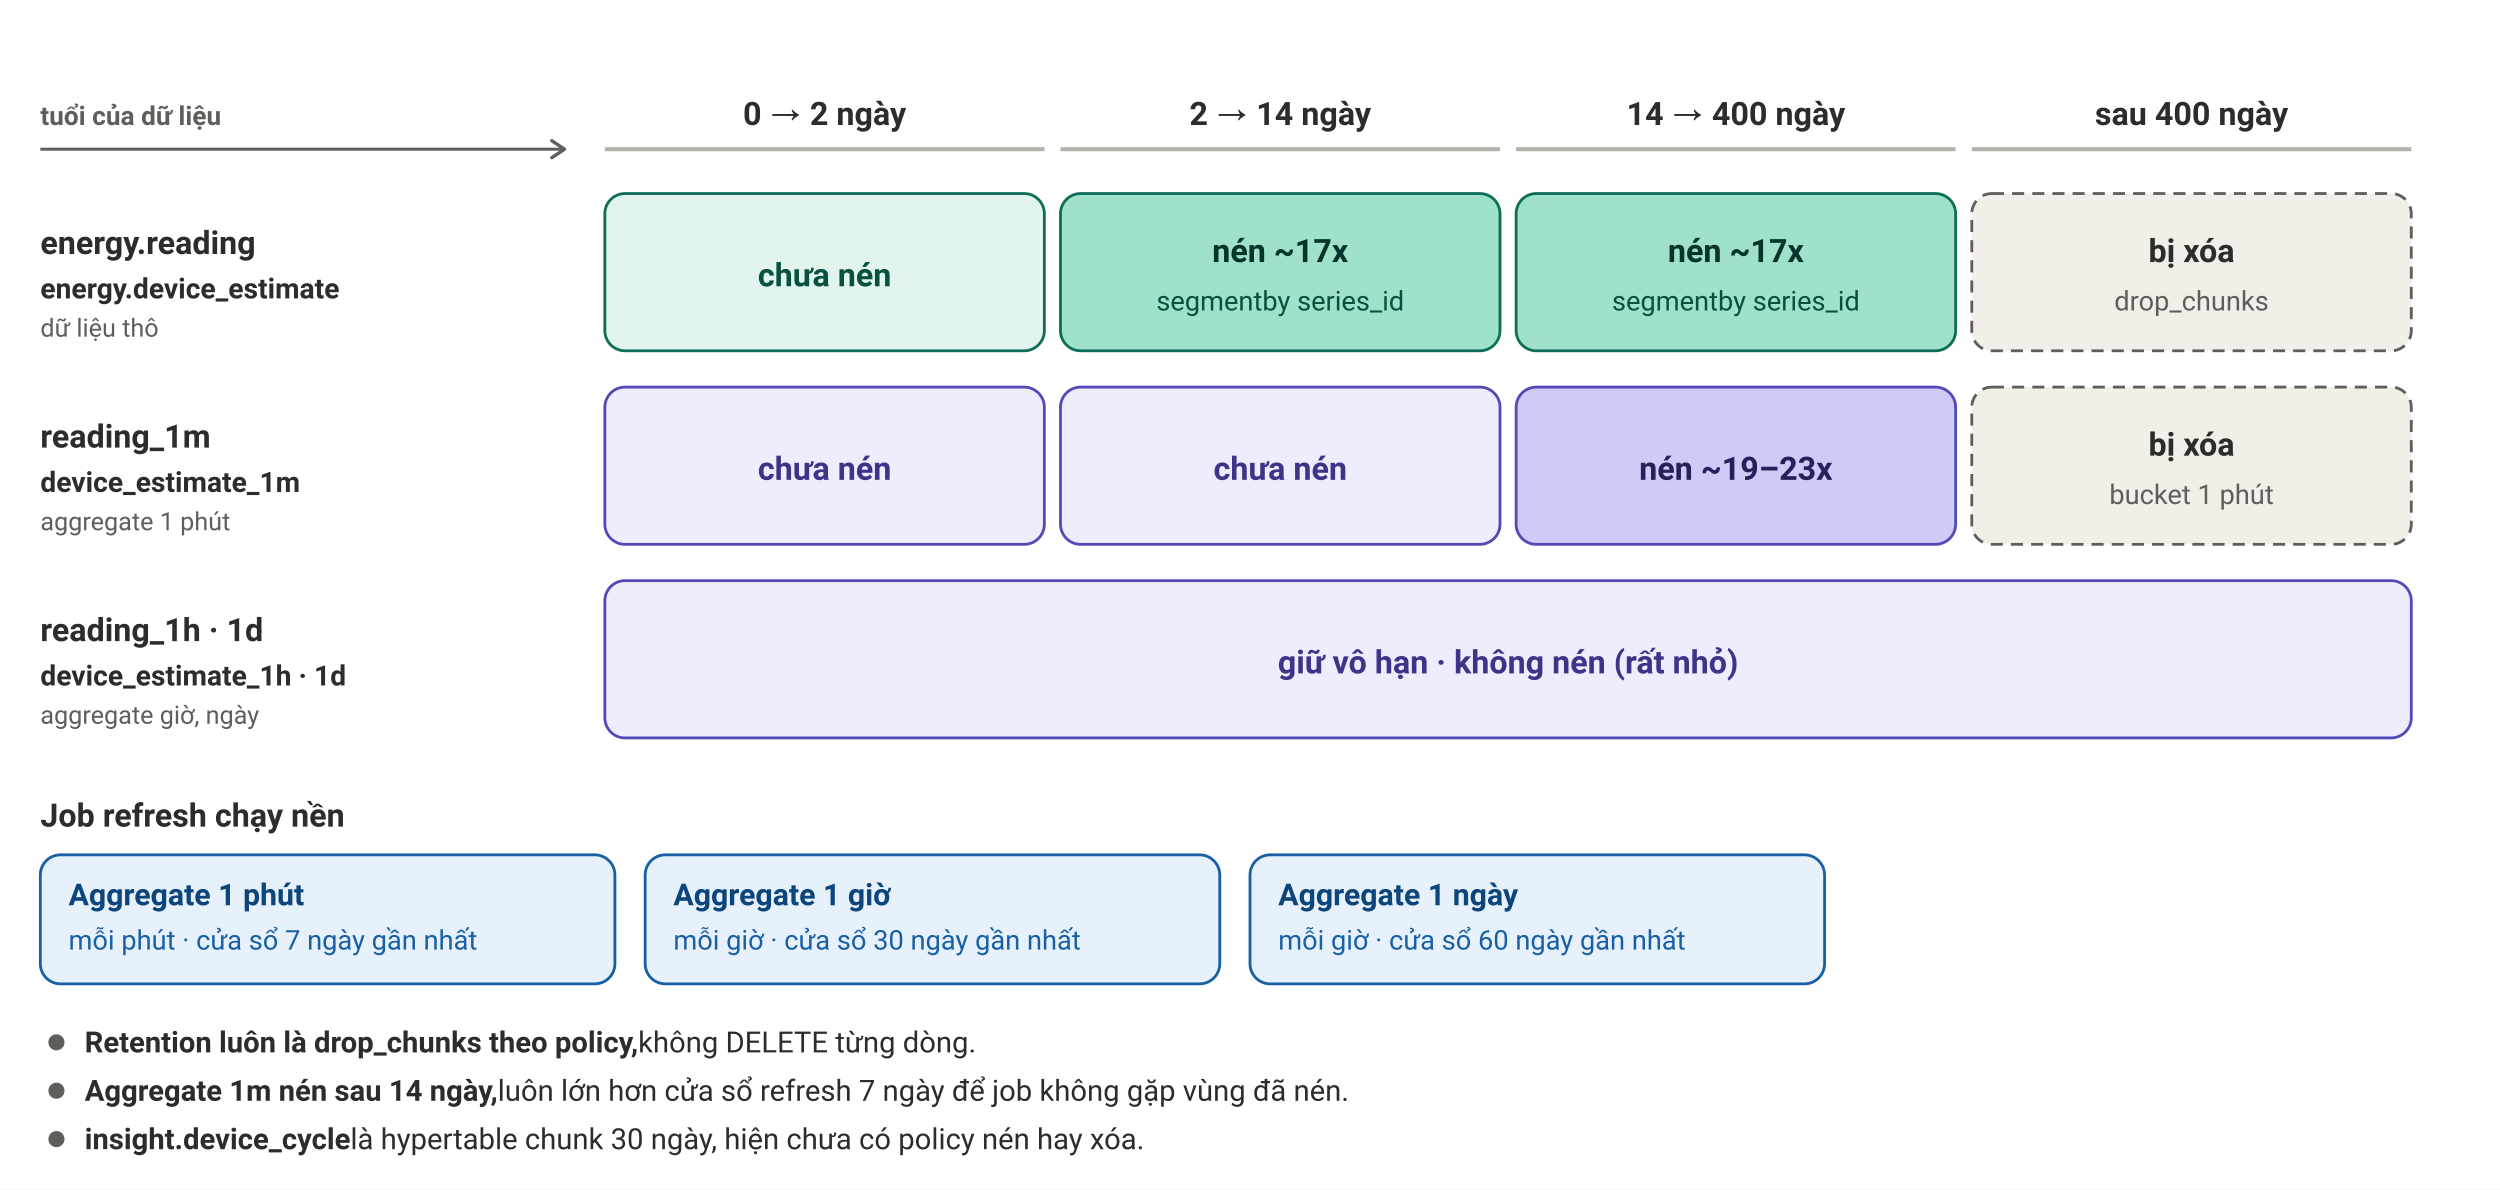
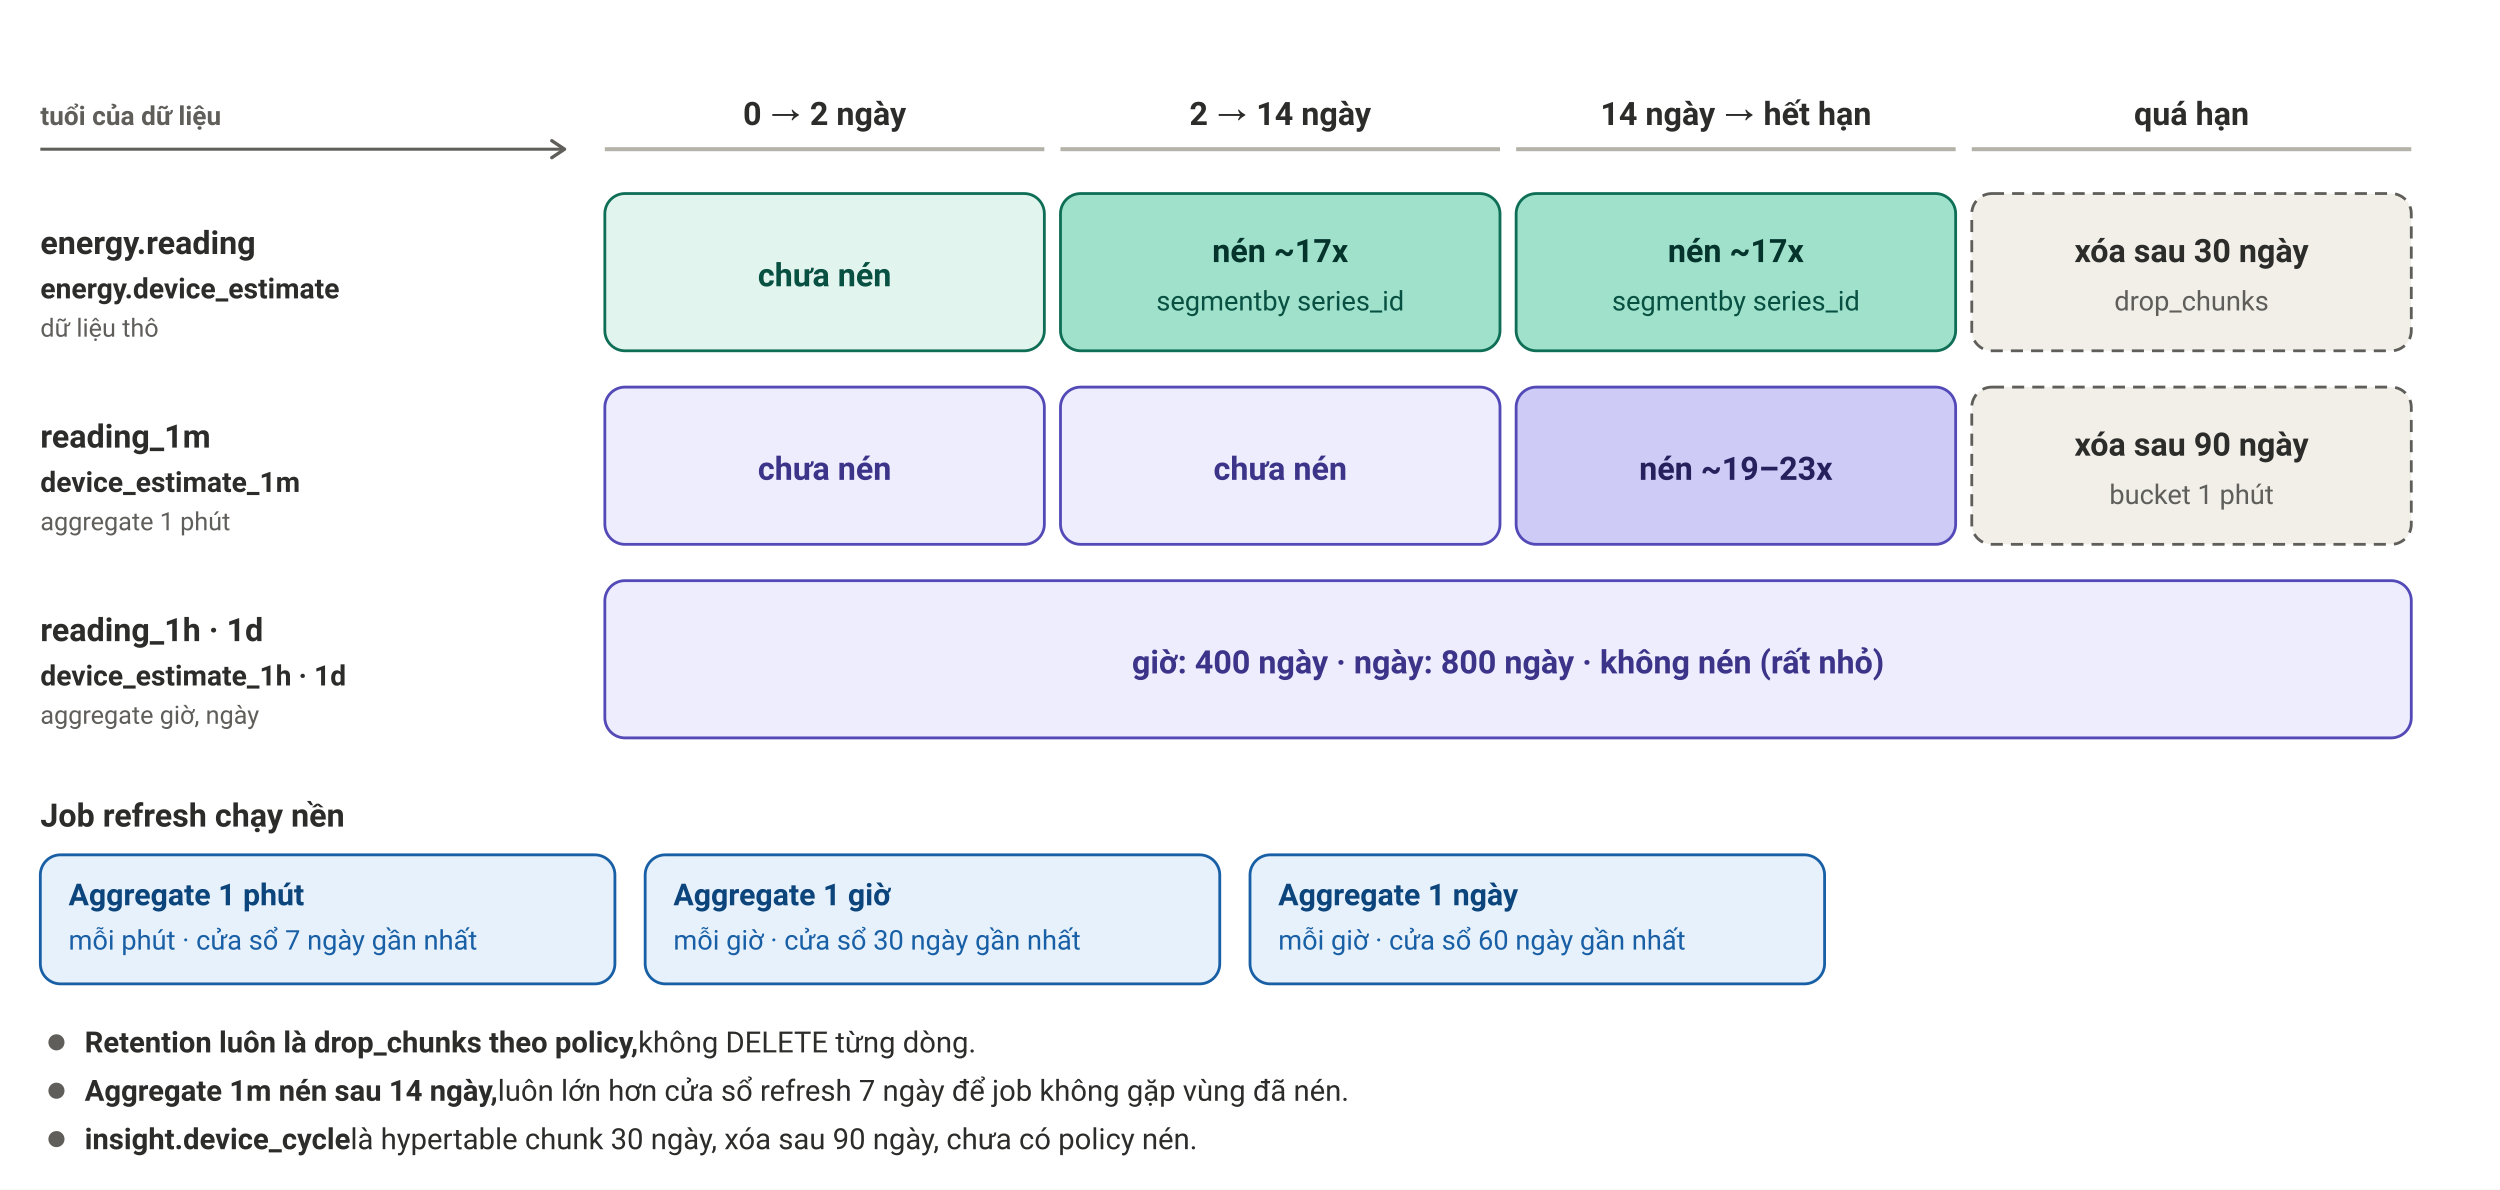
<svg xmlns="http://www.w3.org/2000/svg" width="1240" height="590" viewBox="0 0 1240 590" role="img" font-family="Segoe UI, Roboto, Helvetica, Arial, sans-serif">
  <defs>
    <marker id="ar" viewBox="0 0 10 10" refX="8" refY="5" markerWidth="7" markerHeight="7" orient="auto-start-reverse">
      <path d="M2 1L8 5L2 9" fill="none" stroke="context-stroke" stroke-width="1.6" stroke-linecap="round" stroke-linejoin="round" />
    </marker>
  </defs>
  <rect width="1240" height="590" fill="#FFFFFF" />
  <text x="20" y="62" font-size="13" font-weight="600" fill="#5F5E5A" text-anchor="start">tuổi của dữ liệu</text>
  <line x1="20" y1="74" x2="280" y2="74" stroke="#5F5E5A" stroke-width="1.5" marker-end="url(#ar)" />
  <text x="409.0" y="62" font-size="16" font-weight="700" fill="#2C2C2A" text-anchor="middle">0 → 2 ngày</text>
  <line x1="300" y1="74" x2="518" y2="74" stroke="#B4B2A9" stroke-width="2" />
  <text x="635.0" y="62" font-size="16" font-weight="700" fill="#2C2C2A" text-anchor="middle">2 → 14 ngày</text>
  <line x1="526" y1="74" x2="744" y2="74" stroke="#B4B2A9" stroke-width="2" />
-   <text x="861.0" y="62" font-size="16" font-weight="700" fill="#2C2C2A" text-anchor="middle">14 → 400 ngày</text>
+   <text x="861.0" y="62" font-size="16" font-weight="700" fill="#2C2C2A" text-anchor="middle">14 ngày → hết hạn</text>
  <line x1="752" y1="74" x2="970" y2="74" stroke="#B4B2A9" stroke-width="2" />
-   <text x="1087.0" y="62" font-size="16" font-weight="700" fill="#2C2C2A" text-anchor="middle">sau 400 ngày</text>
+   <text x="1087.0" y="62" font-size="16" font-weight="700" fill="#2C2C2A" text-anchor="middle">quá hạn</text>
  <line x1="978" y1="74" x2="1196" y2="74" stroke="#B4B2A9" stroke-width="2" />
  <text x="20" y="126" font-size="16" font-weight="700" fill="#2C2C2A" text-anchor="start">energy.reading</text>
  <text x="20" y="148" font-size="14" font-weight="600" fill="#2C2C2A" text-anchor="start">energy.device_estimate</text>
  <text x="20" y="167" font-size="12.5" font-weight="400" fill="#5F5E5A" text-anchor="start">dữ liệu thô</text>
  <g>
    <rect x="300" y="96" width="218" height="78" rx="10" fill="#E1F5EE" stroke="#0F6E56" stroke-width="1.4" />
    <text x="409.0" y="142" font-size="16" font-weight="700" fill="#085041" text-anchor="middle">chưa nén</text>
  </g>
  <g>
    <rect x="526" y="96" width="218" height="78" rx="10" fill="#9FE1CB" stroke="#0F6E56" stroke-width="1.4" />
    <text x="635.0" y="130" font-size="16" font-weight="700" fill="#04342C" text-anchor="middle">nén ~17x</text>
    <text x="635.0" y="154" font-size="13.5" font-weight="400" fill="#085041" text-anchor="middle">segmentby series_id</text>
  </g>
  <g>
    <rect x="752" y="96" width="218" height="78" rx="10" fill="#9FE1CB" stroke="#0F6E56" stroke-width="1.4" />
    <text x="861.0" y="130" font-size="16" font-weight="700" fill="#04342C" text-anchor="middle">nén ~17x</text>
    <text x="861.0" y="154" font-size="13.5" font-weight="400" fill="#085041" text-anchor="middle">segmentby series_id</text>
  </g>
  <g>
    <rect x="978" y="96" width="218" height="78" rx="10" fill="#F1EFE8" stroke="#5F5E5A" stroke-width="1.4" stroke-dasharray="6 4" />
-     <text x="1087.0" y="130" font-size="16" font-weight="700" fill="#2C2C2A" text-anchor="middle">bị xóa</text>
+     <text x="1087.0" y="130" font-size="16" font-weight="700" fill="#2C2C2A" text-anchor="middle">xóa sau 30 ngày</text>
    <text x="1087.0" y="154" font-size="13.5" font-weight="400" fill="#5F5E5A" text-anchor="middle">drop_chunks</text>
  </g>
  <text x="20" y="222" font-size="16" font-weight="700" fill="#2C2C2A" text-anchor="start">reading_1m</text>
  <text x="20" y="244" font-size="14" font-weight="600" fill="#2C2C2A" text-anchor="start">device_estimate_1m</text>
  <text x="20" y="263" font-size="12.5" font-weight="400" fill="#5F5E5A" text-anchor="start">aggregate 1 phút</text>
  <g>
    <rect x="300" y="192" width="218" height="78" rx="10" fill="#EEEDFE" stroke="#534AB7" stroke-width="1.4" />
    <text x="409.0" y="238" font-size="16" font-weight="700" fill="#3C3489" text-anchor="middle">chưa nén</text>
  </g>
  <g>
    <rect x="526" y="192" width="218" height="78" rx="10" fill="#EEEDFE" stroke="#534AB7" stroke-width="1.4" />
    <text x="635.0" y="238" font-size="16" font-weight="700" fill="#3C3489" text-anchor="middle">chưa nén</text>
  </g>
  <g>
    <rect x="752" y="192" width="218" height="78" rx="10" fill="#CECBF6" stroke="#534AB7" stroke-width="1.4" />
    <text x="861.0" y="238" font-size="16" font-weight="700" fill="#26215C" text-anchor="middle">nén ~19–23x</text>
  </g>
  <g>
    <rect x="978" y="192" width="218" height="78" rx="10" fill="#F1EFE8" stroke="#5F5E5A" stroke-width="1.4" stroke-dasharray="6 4" />
-     <text x="1087.0" y="226" font-size="16" font-weight="700" fill="#2C2C2A" text-anchor="middle">bị xóa</text>
+     <text x="1087.0" y="226" font-size="16" font-weight="700" fill="#2C2C2A" text-anchor="middle">xóa sau 90 ngày</text>
    <text x="1087.0" y="250" font-size="13.5" font-weight="400" fill="#5F5E5A" text-anchor="middle">bucket 1 phút</text>
  </g>
  <text x="20" y="318" font-size="16" font-weight="700" fill="#2C2C2A" text-anchor="start">reading_1h · 1d</text>
  <text x="20" y="340" font-size="14" font-weight="600" fill="#2C2C2A" text-anchor="start">device_estimate_1h · 1d</text>
  <text x="20" y="359" font-size="12.5" font-weight="400" fill="#5F5E5A" text-anchor="start">aggregate giờ, ngày</text>
  <g>
    <rect x="300" y="288" width="896" height="78" rx="10" fill="#EEEDFE" stroke="#534AB7" stroke-width="1.4" />
-     <text x="748.0" y="334" font-size="16" font-weight="700" fill="#3C3489" text-anchor="middle">giữ vô hạn · không nén (rất nhỏ)</text>
+     <text x="748.0" y="334" font-size="16" font-weight="700" fill="#3C3489" text-anchor="middle">giờ: 400 ngày · ngày: 800 ngày · không nén (rất nhỏ)</text>
  </g>
  <text x="20" y="410" font-size="16" font-weight="700" fill="#2C2C2A" text-anchor="start">Job refresh chạy nền</text>
  <g>
    <rect x="20" y="424" width="285" height="64" rx="10" fill="#E6F1FB" stroke="#185FA5" stroke-width="1.4" />
    <text x="34" y="449" font-size="15" font-weight="700" fill="#0C447C" text-anchor="start">Aggregate 1 phút</text>
    <text x="34" y="471" font-size="13.5" font-weight="400" fill="#185FA5" text-anchor="start">mỗi phút · cửa sổ 7 ngày gần nhất</text>
  </g>
  <g>
    <rect x="320" y="424" width="285" height="64" rx="10" fill="#E6F1FB" stroke="#185FA5" stroke-width="1.4" />
    <text x="334" y="449" font-size="15" font-weight="700" fill="#0C447C" text-anchor="start">Aggregate 1 giờ</text>
    <text x="334" y="471" font-size="13.5" font-weight="400" fill="#185FA5" text-anchor="start">mỗi giờ · cửa sổ 30 ngày gần nhất</text>
  </g>
  <g>
    <rect x="620" y="424" width="285" height="64" rx="10" fill="#E6F1FB" stroke="#185FA5" stroke-width="1.4" />
    <text x="634" y="449" font-size="15" font-weight="700" fill="#0C447C" text-anchor="start">Aggregate 1 ngày</text>
    <text x="634" y="471" font-size="13.5" font-weight="400" fill="#185FA5" text-anchor="start">mỗi giờ · cửa sổ 60 ngày gần nhất</text>
  </g>
  <circle cx="28" cy="517" r="4" fill="#5F5E5A" />
  <text x="42" y="522" font-size="14.5" fill="#2C2C2A">
    <tspan font-weight="700">Retention luôn là drop_chunks theo policy, </tspan>không DELETE từng dòng.</text>
  <circle cx="28" cy="541" r="4" fill="#5F5E5A" />
  <text x="42" y="546" font-size="14.5" fill="#2C2C2A">
    <tspan font-weight="700">Aggregate 1m nén sau 14 ngày, </tspan>luôn lớn hơn cửa sổ refresh 7 ngày để job không gặp vùng đã nén.</text>
  <circle cx="28" cy="565" r="4" fill="#5F5E5A" />
  <text x="42" y="570" font-size="14.5" fill="#2C2C2A">
-     <tspan font-weight="700">insight.device_cycle </tspan>là hypertable chunk 30 ngày, hiện chưa có policy nén hay xóa.</text>
+     <tspan font-weight="700">insight.device_cycle </tspan>là hypertable chunk 30 ngày, xóa sau 90 ngày, chưa có policy nén.</text>
</svg>
